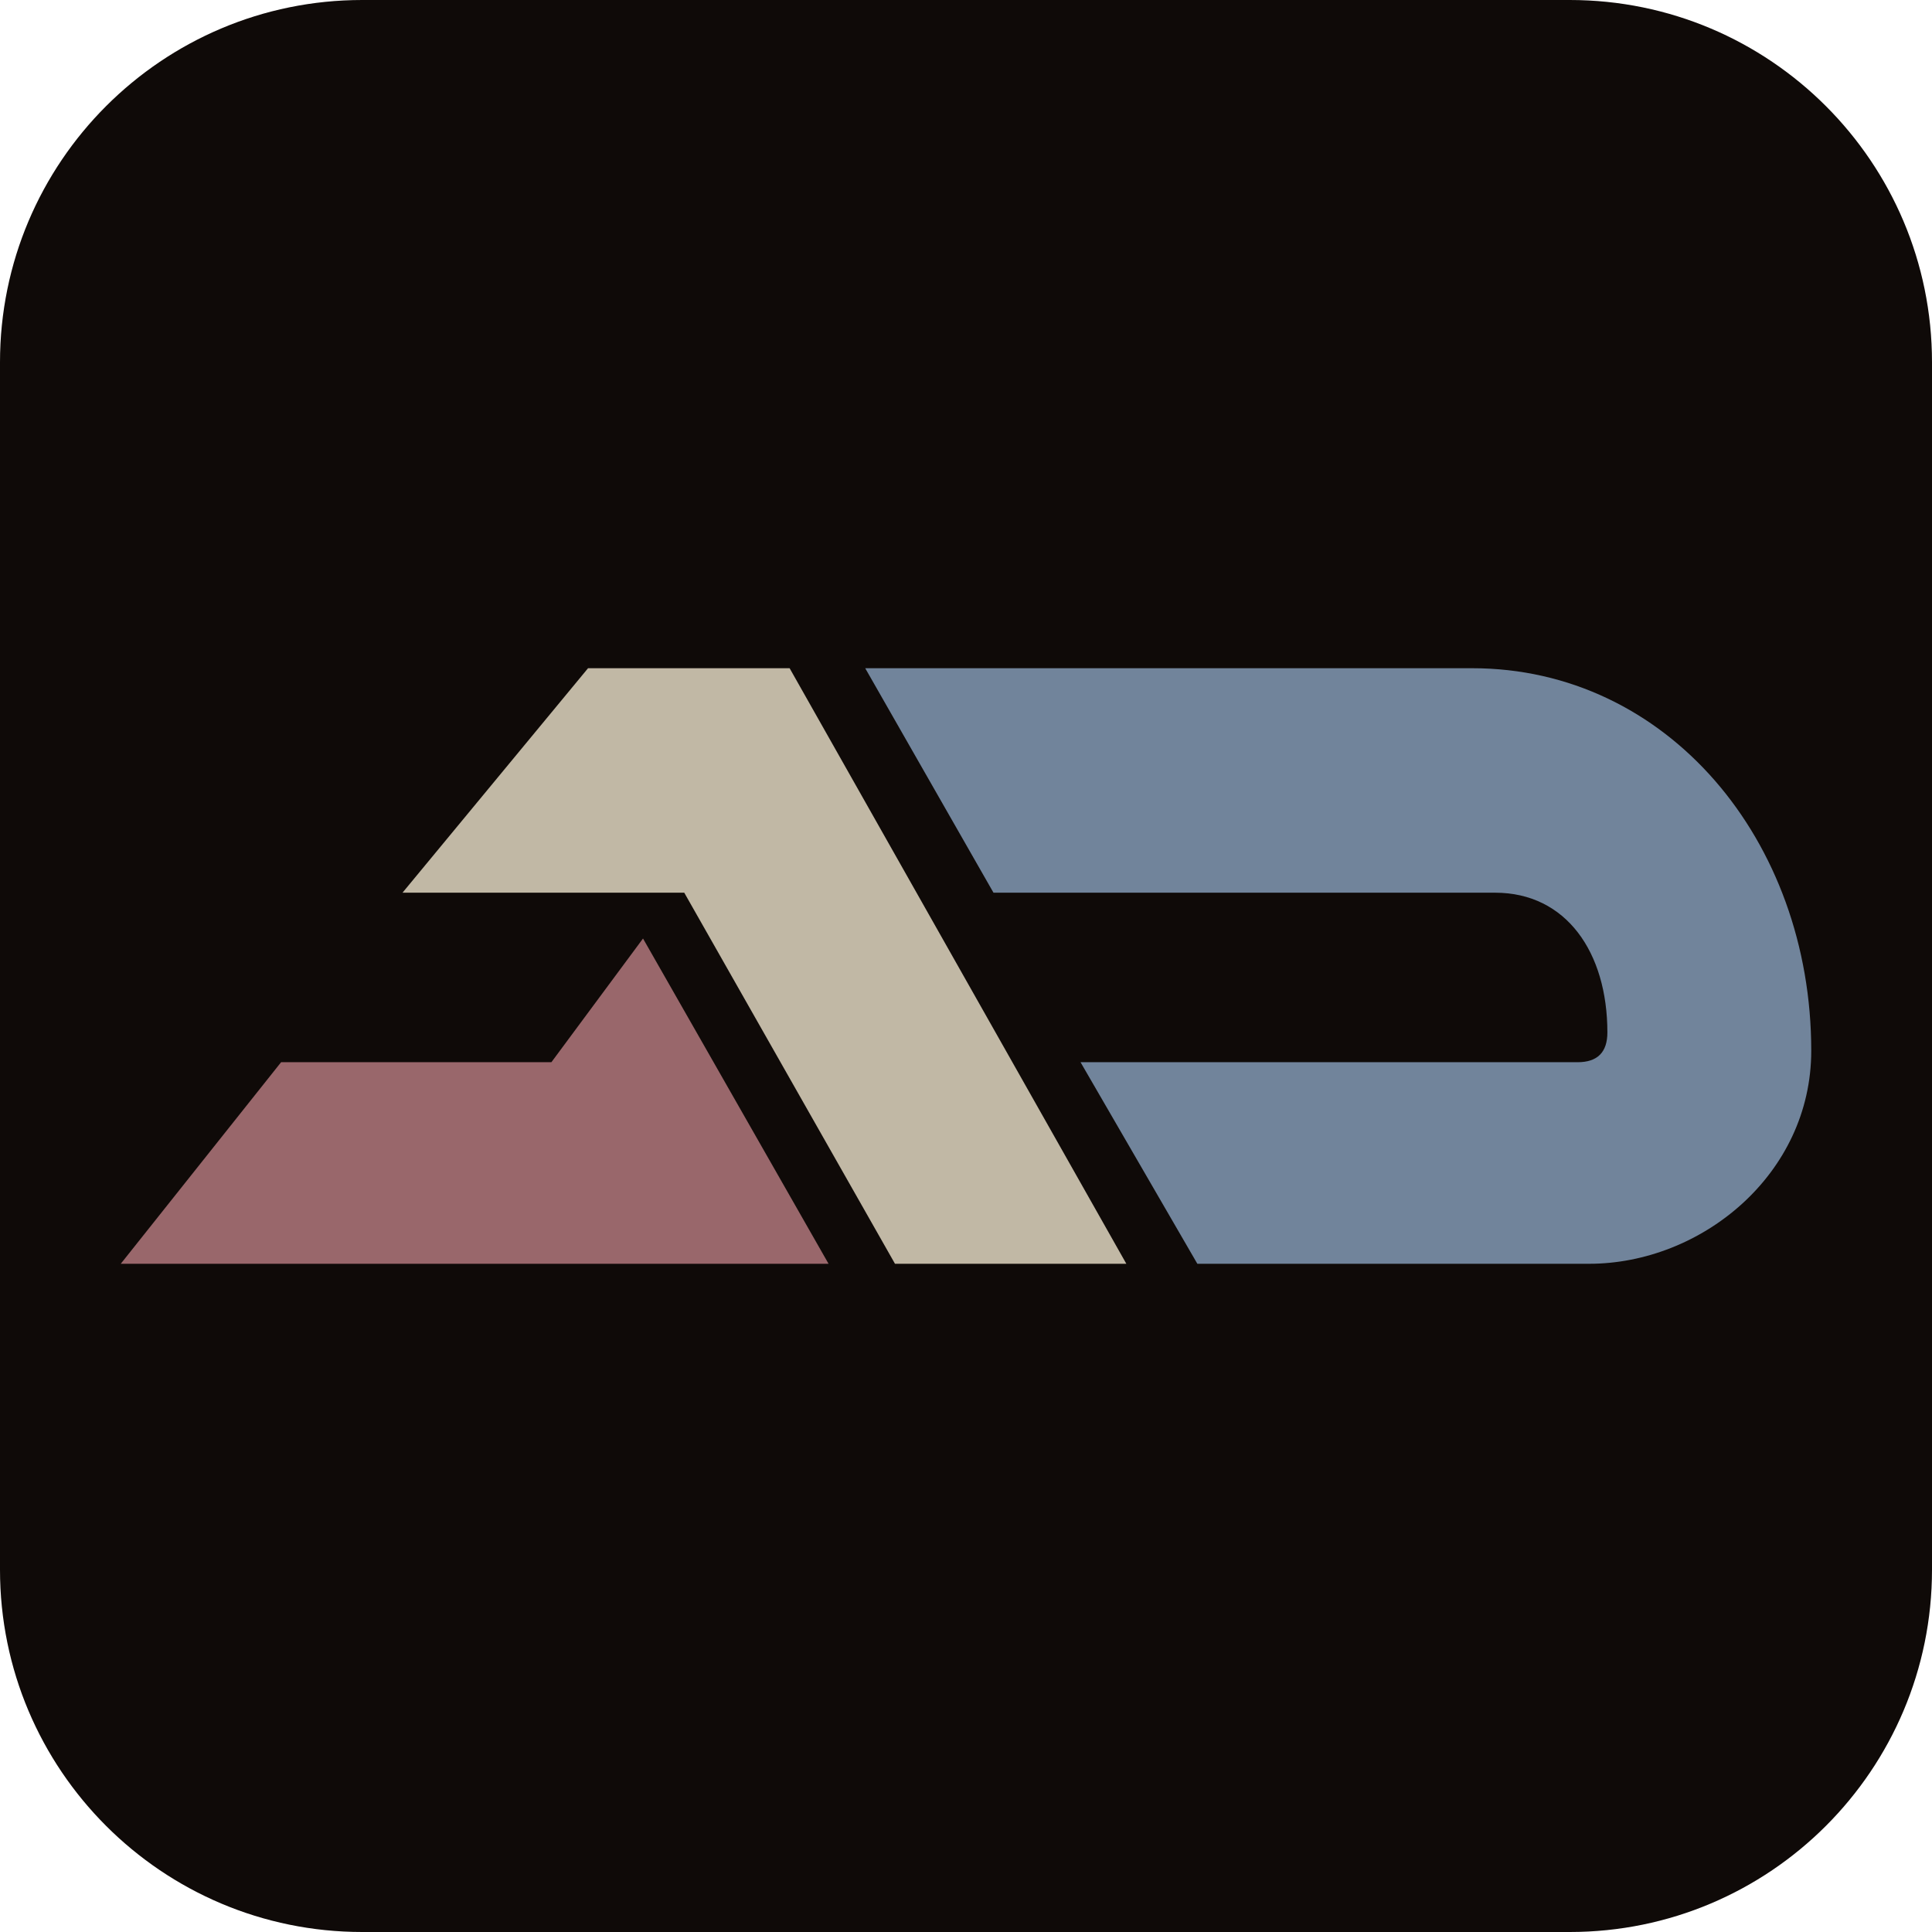
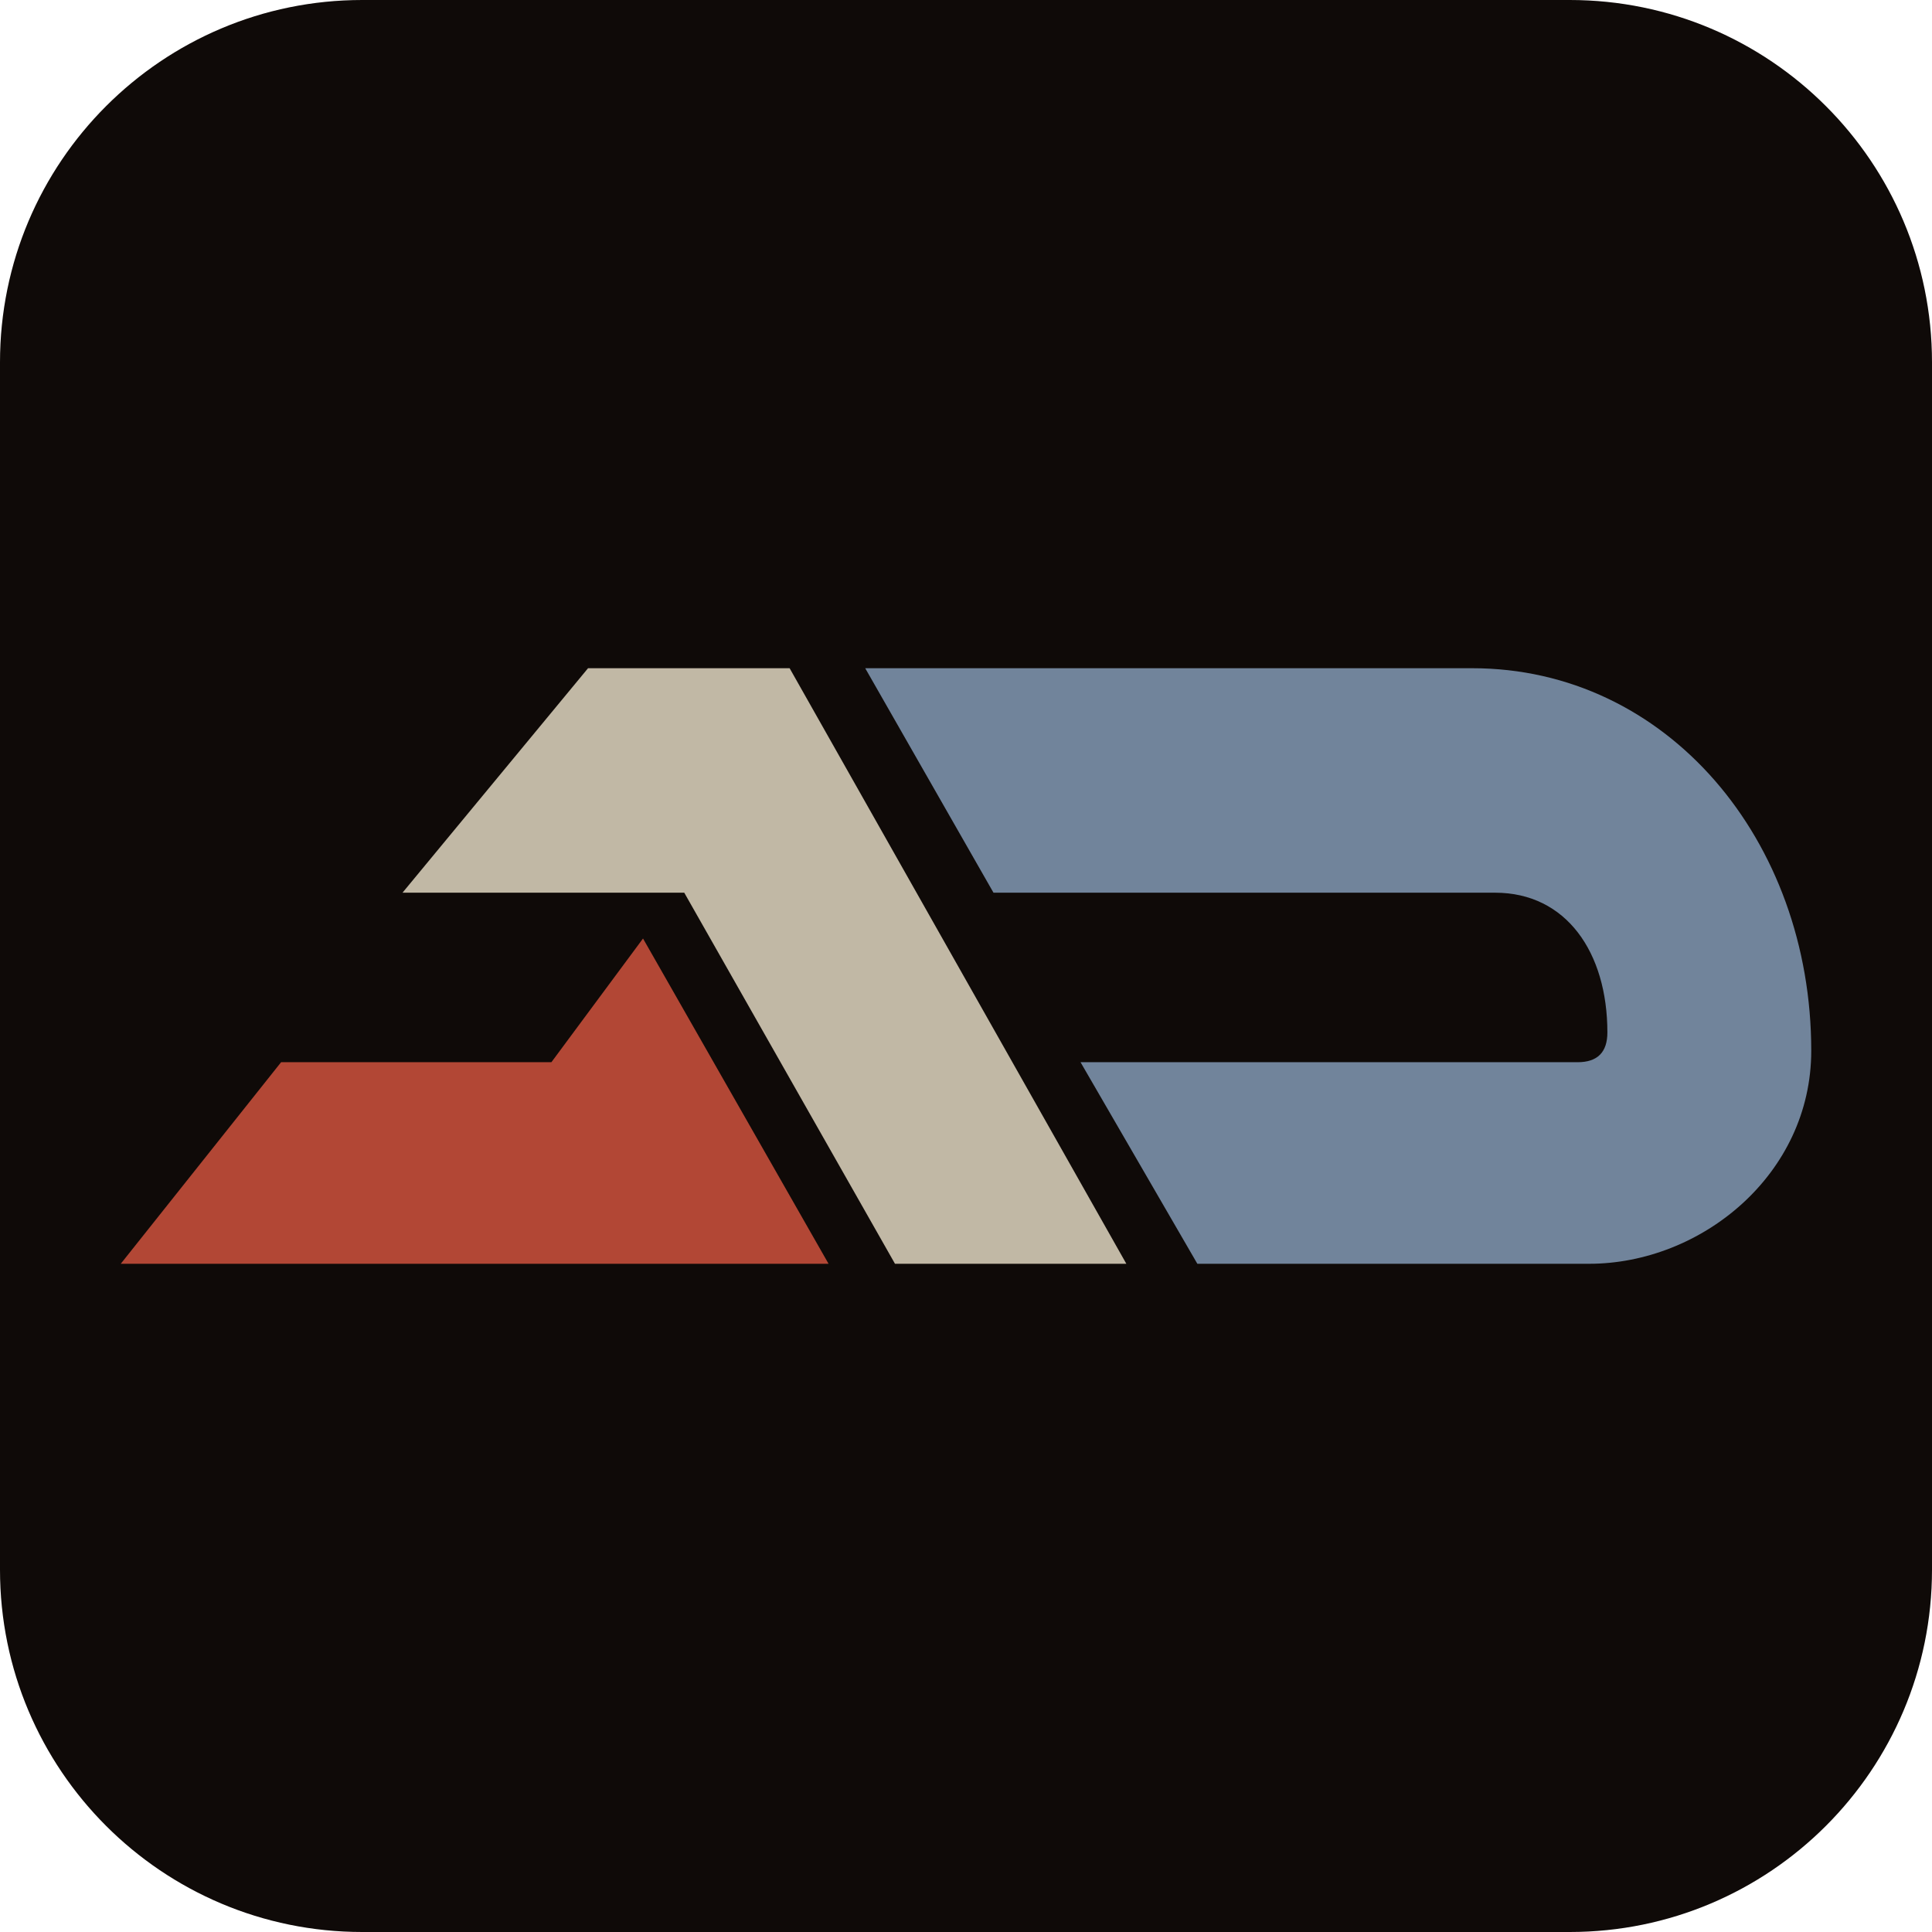
<svg xmlns="http://www.w3.org/2000/svg" viewBox="0 0 512 512">
  <rect width="512" height="512" rx="96" fill="#0f0a08" />
  <svg x="32" y="177" width="448" height="158" viewBox="0 0 738 260">
    <g>
-       <path fill="#99676b" d="M0 260 70 172H188L228 118 309 260Z" />
+       <path fill="#b24735" d="M0 260 70 172H188L228 118 309 260Z" />
      <path fill="#c1b8a5" d="M123 98 204 0H292L439 260H338L246 98Z" />
      <path fill="#71849b" d="M325 0H590C675 0 738 75 738 167C738 221 690 260 641 260H470L419 172H636Q649 172 649 159C649 124 631 98 600 98H381Z" />
    </g>
  </svg>
</svg>
